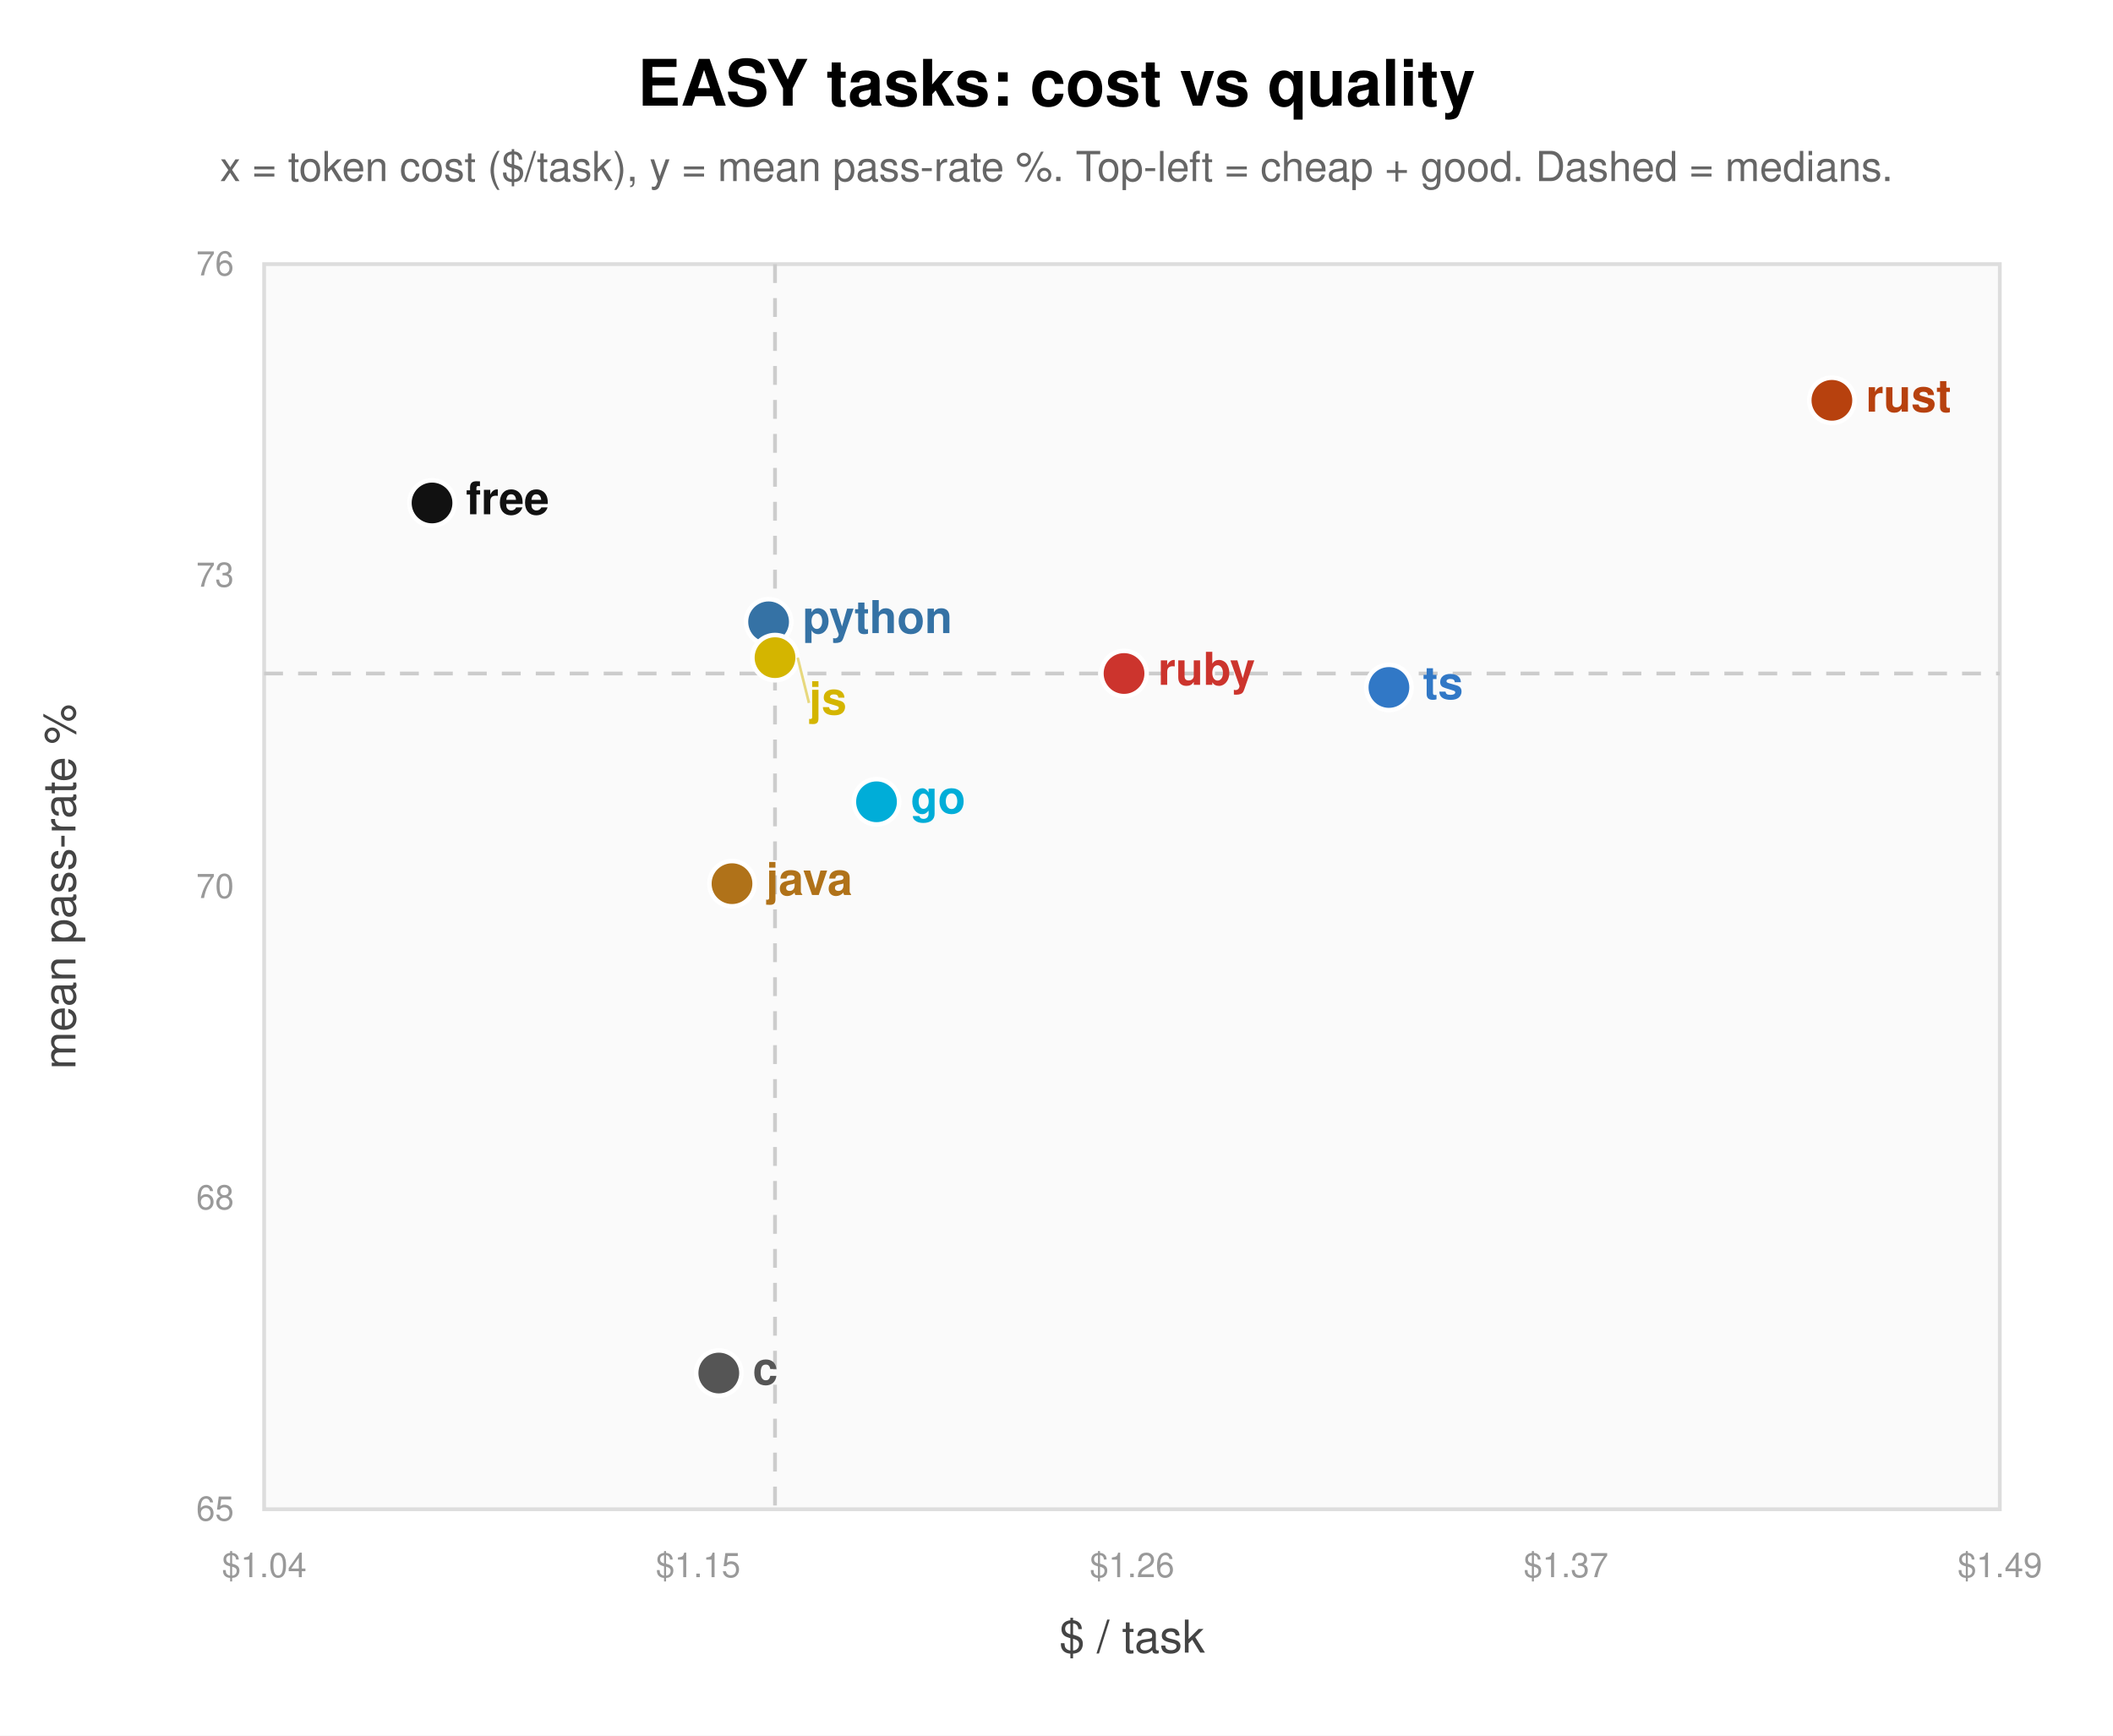
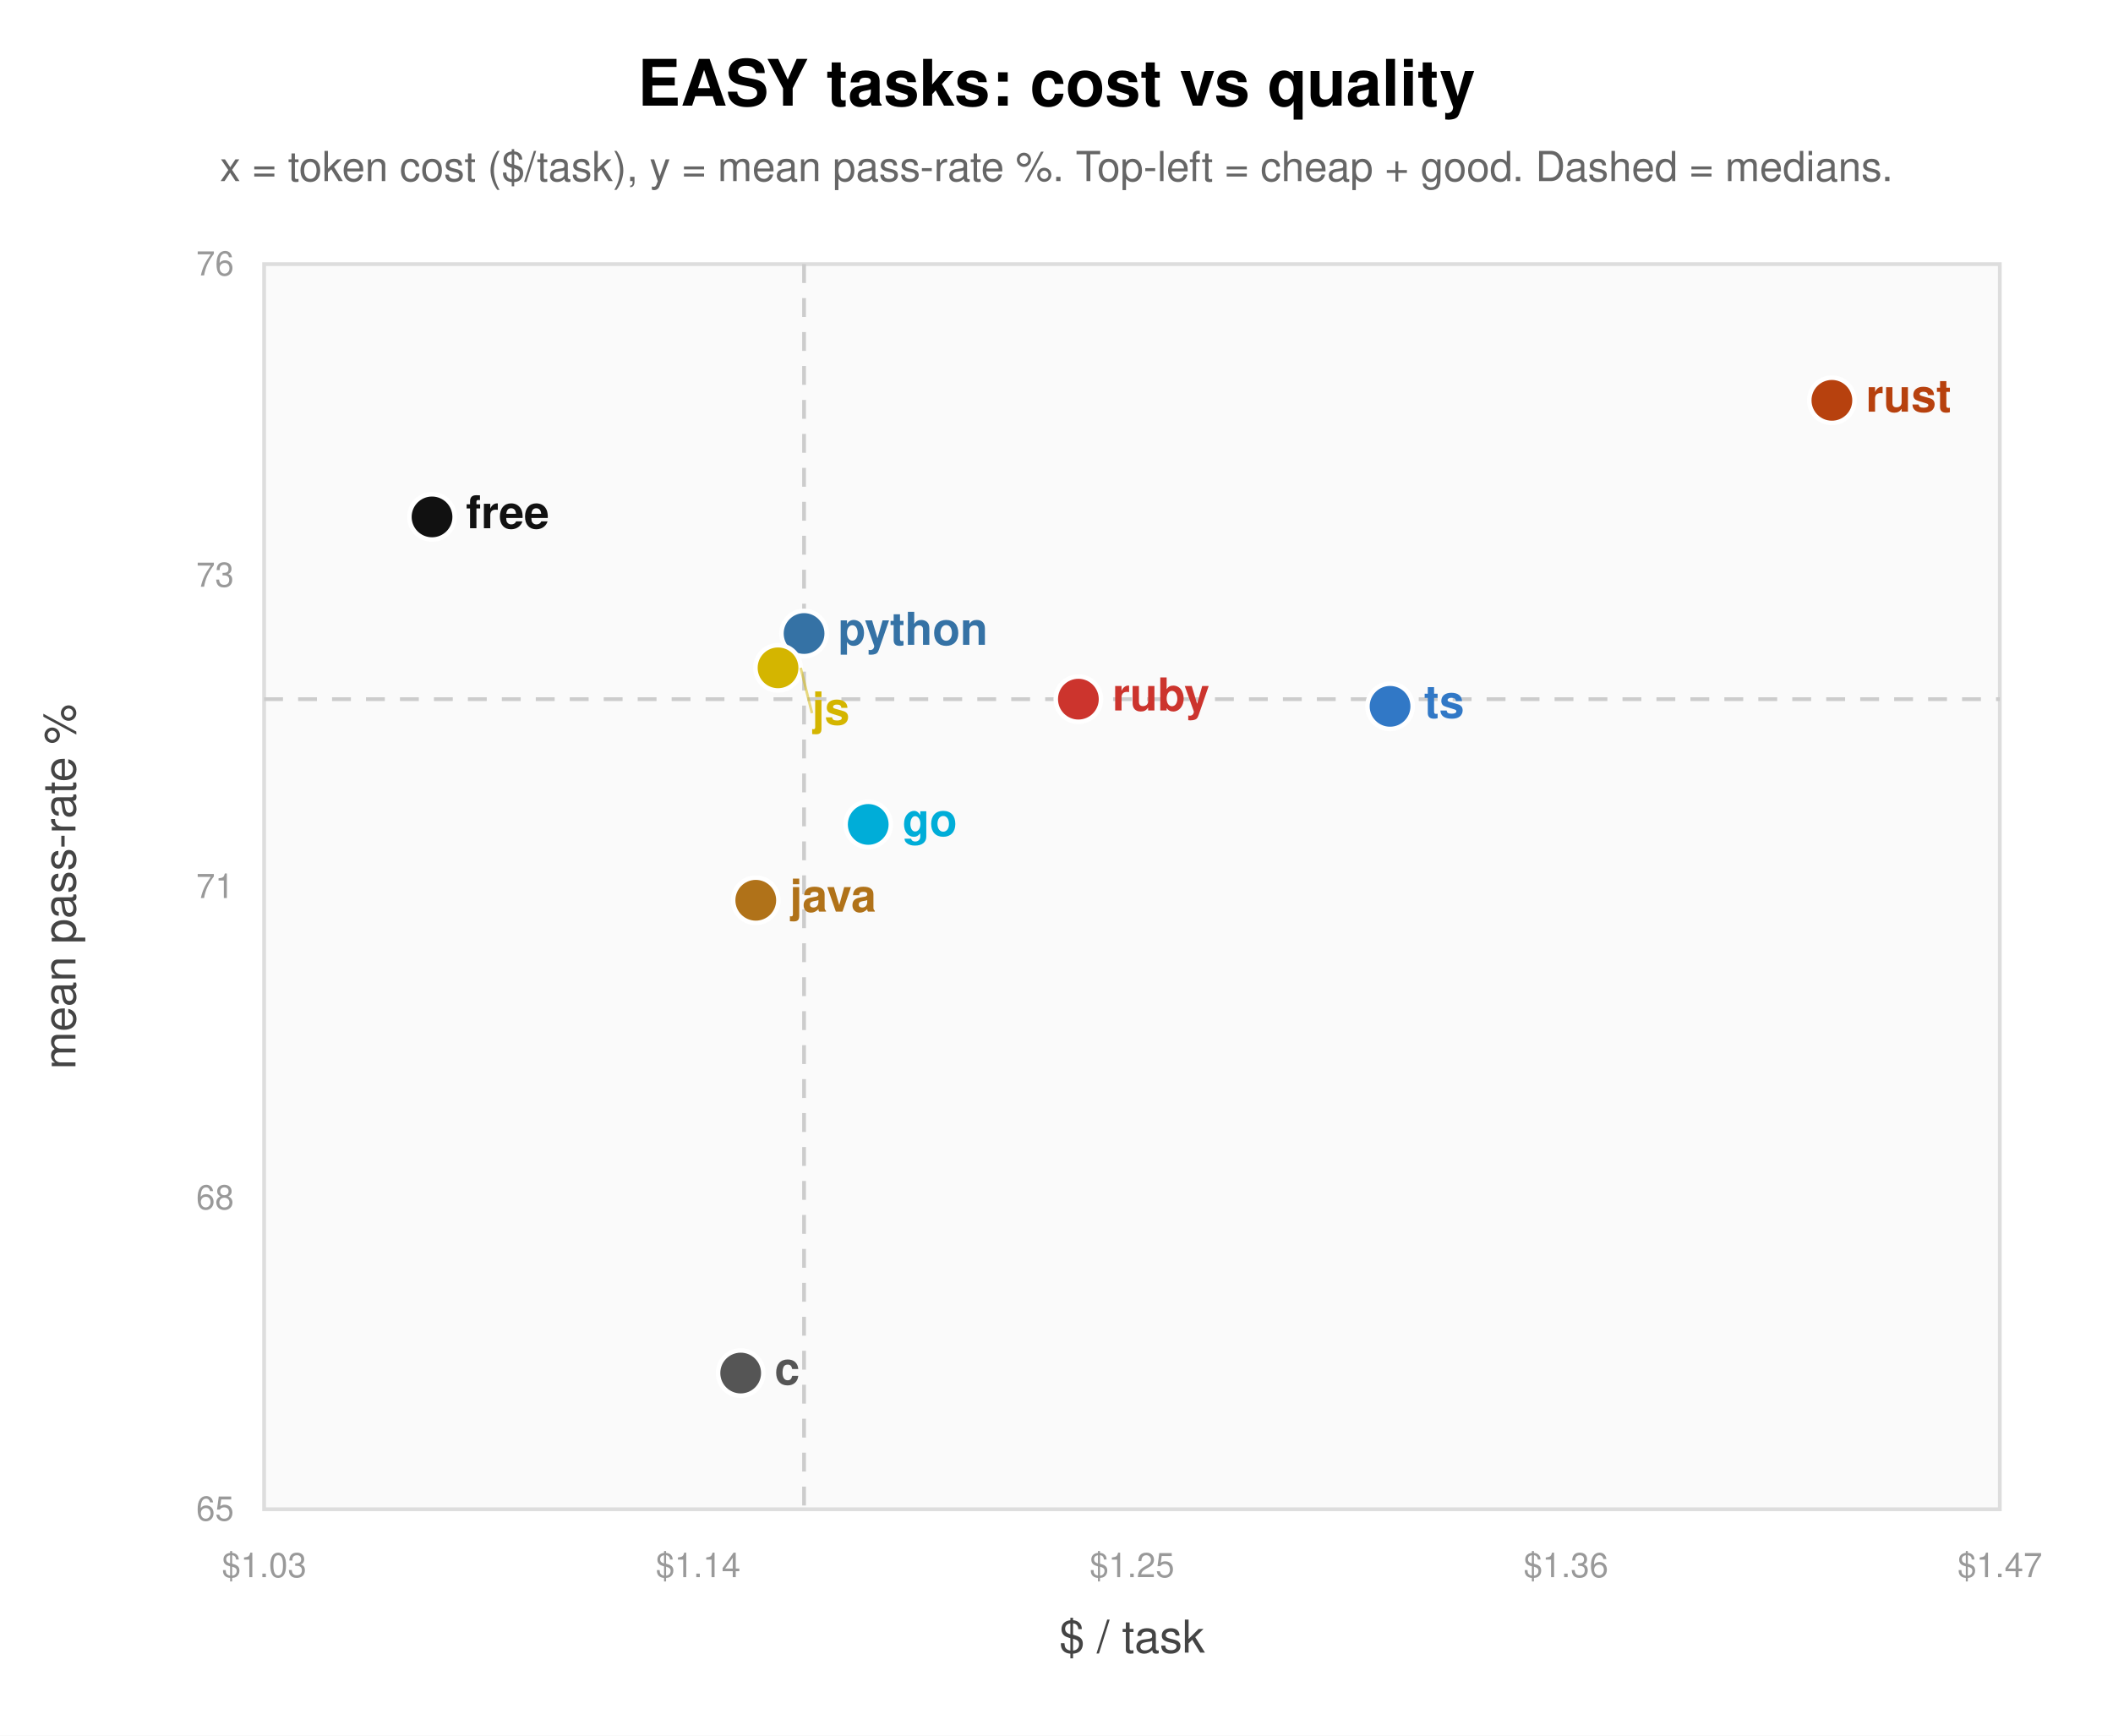
<svg xmlns="http://www.w3.org/2000/svg" width="560" height="460" font-family="-apple-system,Helvetica,Arial,sans-serif">
  <rect width="560" height="460" fill="white" />
  <text x="280.0" y="28" text-anchor="middle" font-size="17" font-weight="bold">EASY tasks: cost vs quality</text>
  <text x="280.0" y="48" text-anchor="middle" font-size="11" fill="#666">x = token cost ($/task), y = mean pass-rate %. Top-left = cheap + good. Dashed = medians.</text>
  <rect x="70" y="70" width="460" height="330" fill="#fafafa" stroke="#ddd" />
-   <line x1="205.4" y1="70" x2="205.4" y2="400" stroke="#ccc" stroke-dasharray="5 4" />
-   <line x1="70" y1="178.5" x2="530" y2="178.5" stroke="#ccc" stroke-dasharray="5 4" />
+   <line x1="213.1" y1="70" x2="213.1" y2="400" stroke="#ccc" stroke-dasharray="5 4" />
+   <line x1="70" y1="185.3" x2="530" y2="185.3" stroke="#ccc" stroke-dasharray="5 4" />
  <text x="300.0" y="438" text-anchor="middle" font-size="12" fill="#444">$ / task</text>
  <text transform="translate(20,235.0) rotate(-90)" text-anchor="middle" font-size="12" fill="#444">mean pass-rate %</text>
-   <text x="70.0" y="418" text-anchor="middle" font-size="9" fill="#999">$1.04</text>
+   <text x="70.0" y="418" text-anchor="middle" font-size="9" fill="#999">$1.03</text>
  <text x="62" y="403.0" text-anchor="end" font-size="9" fill="#999">65</text>
-   <text x="185.0" y="418" text-anchor="middle" font-size="9" fill="#999">$1.15</text>
+   <text x="185.0" y="418" text-anchor="middle" font-size="9" fill="#999">$1.14</text>
  <text x="62" y="320.5" text-anchor="end" font-size="9" fill="#999">68</text>
-   <text x="300.0" y="418" text-anchor="middle" font-size="9" fill="#999">$1.26</text>
-   <text x="62" y="238.0" text-anchor="end" font-size="9" fill="#999">70</text>
-   <text x="415.0" y="418" text-anchor="middle" font-size="9" fill="#999">$1.37</text>
+   <text x="300.0" y="418" text-anchor="middle" font-size="9" fill="#999">$1.25</text>
+   <text x="62" y="238.0" text-anchor="end" font-size="9" fill="#999">71</text>
+   <text x="415.0" y="418" text-anchor="middle" font-size="9" fill="#999">$1.36</text>
  <text x="62" y="155.5" text-anchor="end" font-size="9" fill="#999">73</text>
-   <text x="530.0" y="418" text-anchor="middle" font-size="9" fill="#999">$1.49</text>
+   <text x="530.0" y="418" text-anchor="middle" font-size="9" fill="#999">$1.47</text>
  <text x="62" y="73.0" text-anchor="end" font-size="9" fill="#999">76</text>
  <circle cx="485.5" cy="106.1" r="6" fill="#B7410E" stroke="white" stroke-width="1.2" />
  <text x="494.5" y="109.1" font-size="12" font-weight="600" fill="#B7410E" text-anchor="start">rust</text>
-   <circle cx="114.5" cy="133.3" r="6" fill="#111111" stroke="white" stroke-width="1.2" />
-   <text x="123.5" y="136.3" font-size="12" font-weight="600" fill="#111111" text-anchor="start">free</text>
-   <circle cx="203.7" cy="164.8" r="6" fill="#3572A5" stroke="white" stroke-width="1.2" />
-   <text x="212.7" y="167.8" font-size="12" font-weight="600" fill="#3572A5" text-anchor="start">python</text>
-   <circle cx="205.4" cy="174.3" r="6" fill="#D4B500" stroke="white" stroke-width="1.2" />
-   <line x1="211.4" y1="174.3" x2="214.4" y2="186.3" stroke="#D4B500" stroke-width="0.7" opacity="0.5" />
-   <text x="214.4" y="189.3" font-size="12" font-weight="600" fill="#D4B500" text-anchor="start">js</text>
-   <circle cx="297.9" cy="178.5" r="6" fill="#CC342D" stroke="white" stroke-width="1.2" />
-   <text x="306.9" y="181.5" font-size="12" font-weight="600" fill="#CC342D" text-anchor="start">ruby</text>
-   <circle cx="368.1" cy="182.2" r="6" fill="#3178C6" stroke="white" stroke-width="1.2" />
-   <text x="377.1" y="185.2" font-size="12" font-weight="600" fill="#3178C6" text-anchor="start">ts</text>
-   <circle cx="232.3" cy="212.5" r="6" fill="#00ADD8" stroke="white" stroke-width="1.2" />
-   <text x="241.3" y="215.5" font-size="12" font-weight="600" fill="#00ADD8" text-anchor="start">go</text>
-   <circle cx="194.0" cy="234.2" r="6" fill="#B07219" stroke="white" stroke-width="1.2" />
-   <text x="203.0" y="237.2" font-size="12" font-weight="600" fill="#B07219" text-anchor="start">java</text>
-   <circle cx="190.5" cy="363.9" r="6" fill="#555555" stroke="white" stroke-width="1.2" />
-   <text x="199.5" y="366.9" font-size="12" font-weight="600" fill="#555555" text-anchor="start">c</text>
+   <circle cx="114.5" cy="137.0" r="6" fill="#111111" stroke="white" stroke-width="1.2" />
+   <text x="123.5" y="140.0" font-size="12" font-weight="600" fill="#111111" text-anchor="start">free</text>
+   <circle cx="213.1" cy="167.9" r="6" fill="#3572A5" stroke="white" stroke-width="1.2" />
+   <text x="222.1" y="170.9" font-size="12" font-weight="600" fill="#3572A5" text-anchor="start">python</text>
+   <circle cx="206.2" cy="177.0" r="6" fill="#D4B500" stroke="white" stroke-width="1.2" />
+   <line x1="212.2" y1="177.0" x2="215.2" y2="189.0" stroke="#D4B500" stroke-width="0.7" opacity="0.5" />
+   <text x="215.2" y="192.0" font-size="12" font-weight="600" fill="#D4B500" text-anchor="start">js</text>
+   <circle cx="285.8" cy="185.3" r="6" fill="#CC342D" stroke="white" stroke-width="1.2" />
+   <text x="294.8" y="188.3" font-size="12" font-weight="600" fill="#CC342D" text-anchor="start">ruby</text>
+   <circle cx="368.4" cy="187.2" r="6" fill="#3178C6" stroke="white" stroke-width="1.2" />
+   <text x="377.4" y="190.2" font-size="12" font-weight="600" fill="#3178C6" text-anchor="start">ts</text>
+   <circle cx="230.1" cy="218.5" r="6" fill="#00ADD8" stroke="white" stroke-width="1.2" />
+   <text x="239.1" y="221.5" font-size="12" font-weight="600" fill="#00ADD8" text-anchor="start">go</text>
+   <circle cx="200.3" cy="238.6" r="6" fill="#B07219" stroke="white" stroke-width="1.2" />
+   <text x="209.3" y="241.6" font-size="12" font-weight="600" fill="#B07219" text-anchor="start">java</text>
+   <circle cx="196.3" cy="363.9" r="6" fill="#555555" stroke="white" stroke-width="1.2" />
+   <text x="205.3" y="366.9" font-size="12" font-weight="600" fill="#555555" text-anchor="start">c</text>
</svg>
